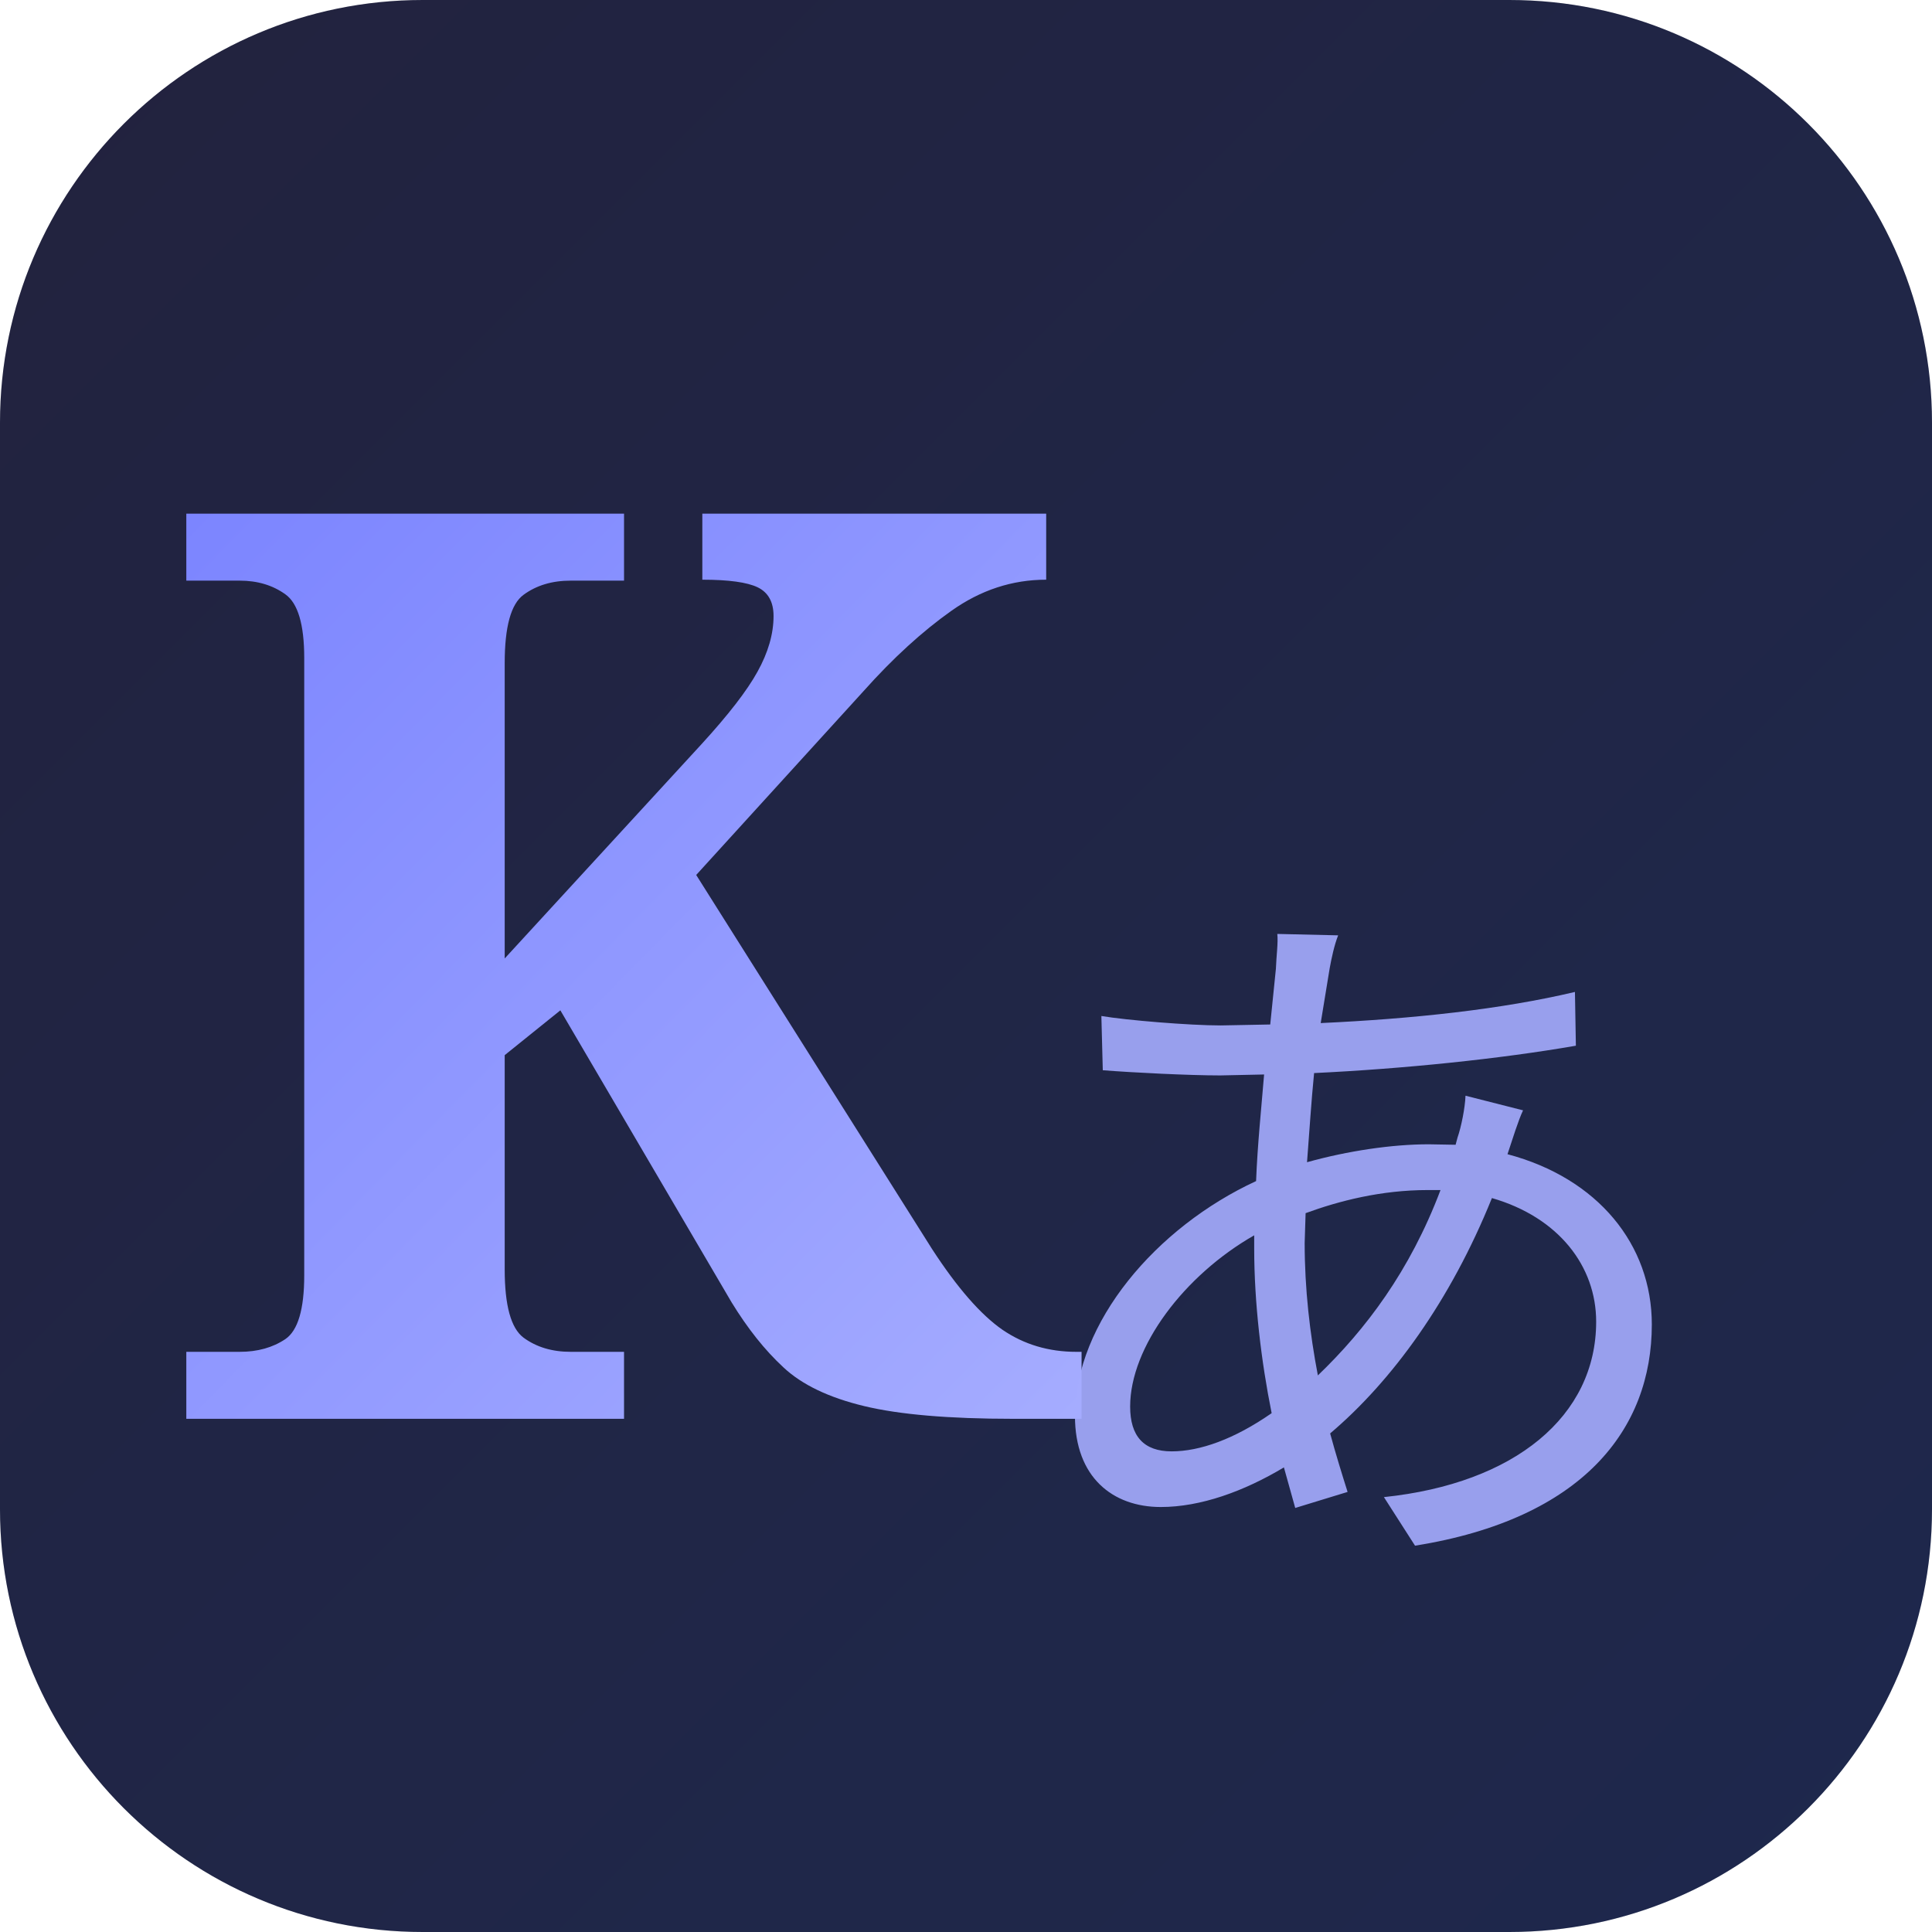
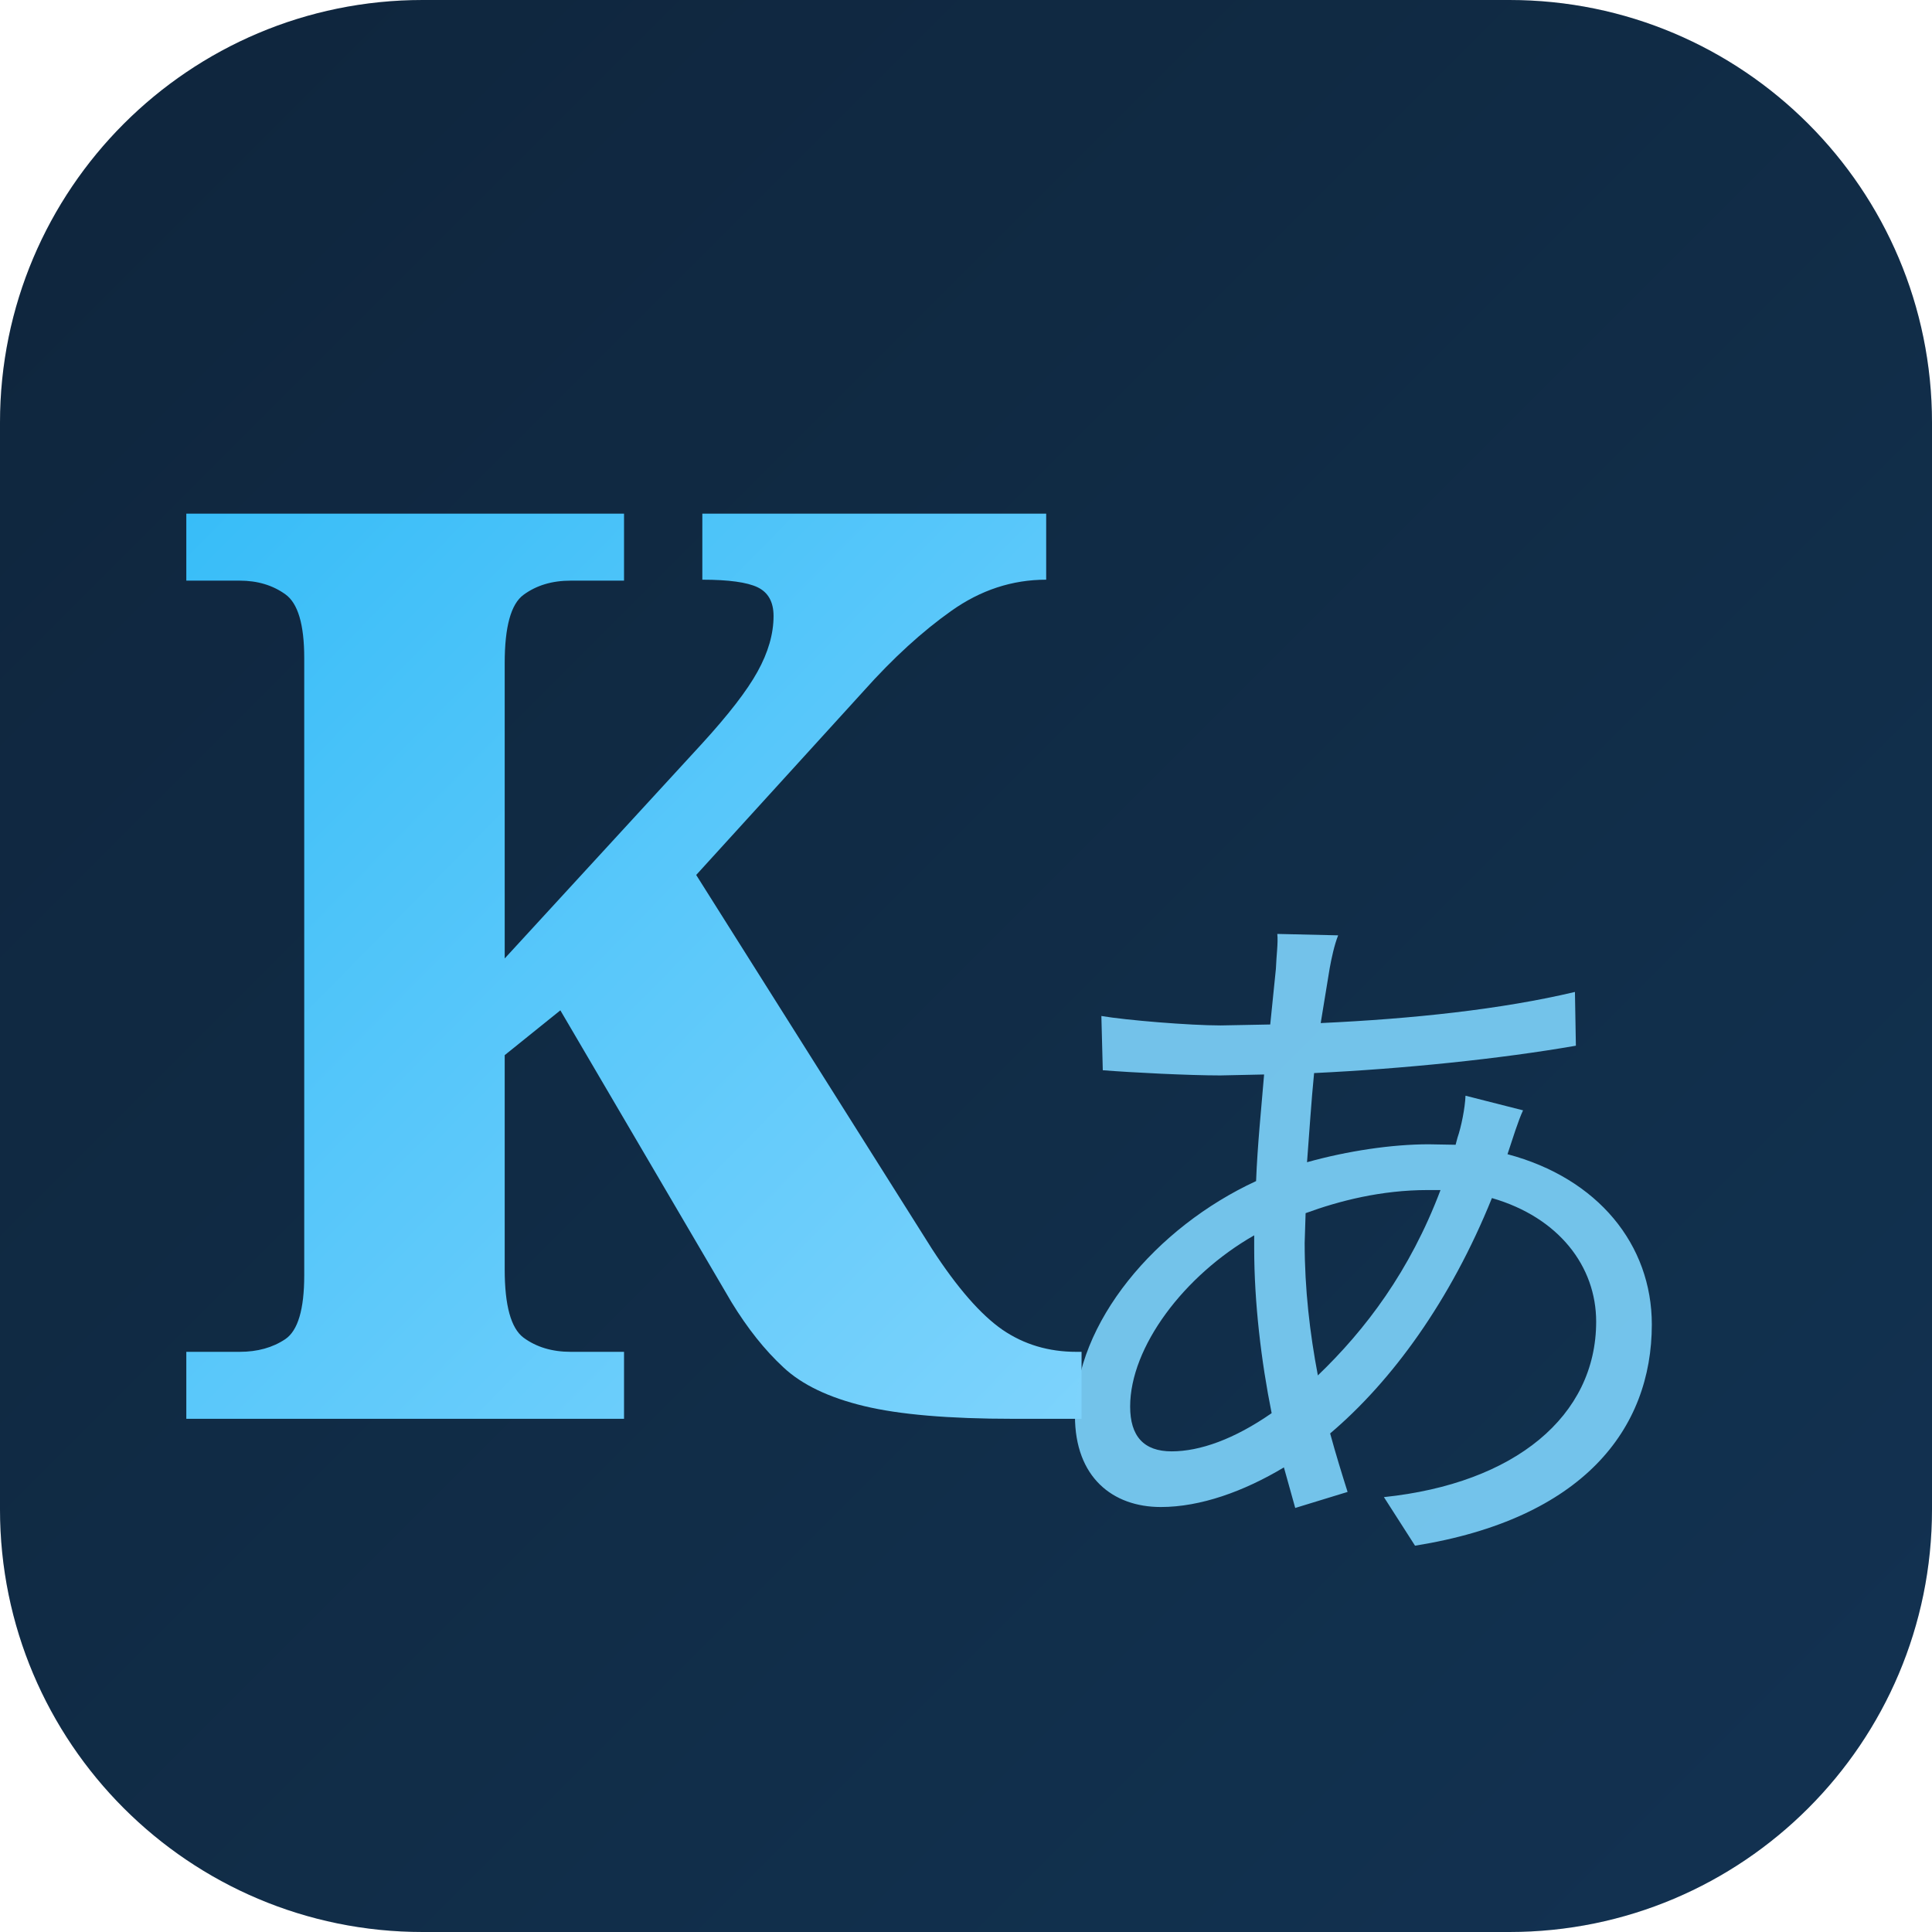
<svg xmlns="http://www.w3.org/2000/svg" viewBox="0 0 64 64">
  <defs>
    <linearGradient id="bg" x1="0%" y1="0%" x2="100%" y2="100%">
-       <stop offset="0%" stop-color="#1a1a2e" />
-       <stop offset="100%" stop-color="#16213e" />
+       <stop offset="0%" stop-color="#0c1a2e" />
+       <stop offset="100%" stop-color="#0f2845" />
    </linearGradient>
    <linearGradient id="accent" x1="0%" y1="0%" x2="100%" y2="100%">
-       <stop offset="0%" stop-color="#7c85ff" />
-       <stop offset="100%" stop-color="#a5acff" />
+       <stop offset="0%" stop-color="#38BDF8" />
+       <stop offset="100%" stop-color="#7DD3FC" />
    </linearGradient>
  </defs>
  <rect width="64" height="64" rx="14" fill="url(#bg)" />
-   <rect width="64" height="64" rx="14" fill="#7c85ff" opacity="0.08" />
+   <rect width="64" height="64" rx="14" fill="#38BDF8" opacity="0.07" />
  <text x="5" y="47" font-family="Georgia,serif" font-size="42" font-weight="bold" fill="url(#accent)">K</text>
-   <text x="33" y="50" font-family="'Noto Serif JP','Yu Mincho',serif" font-size="24" fill="#a5acff" opacity="0.9">あ</text>
+   <text x="33" y="50" font-family="'Noto Serif JP','Yu Mincho',serif" font-size="24" fill="#7DD3FC" opacity="0.9">あ</text>
</svg>
